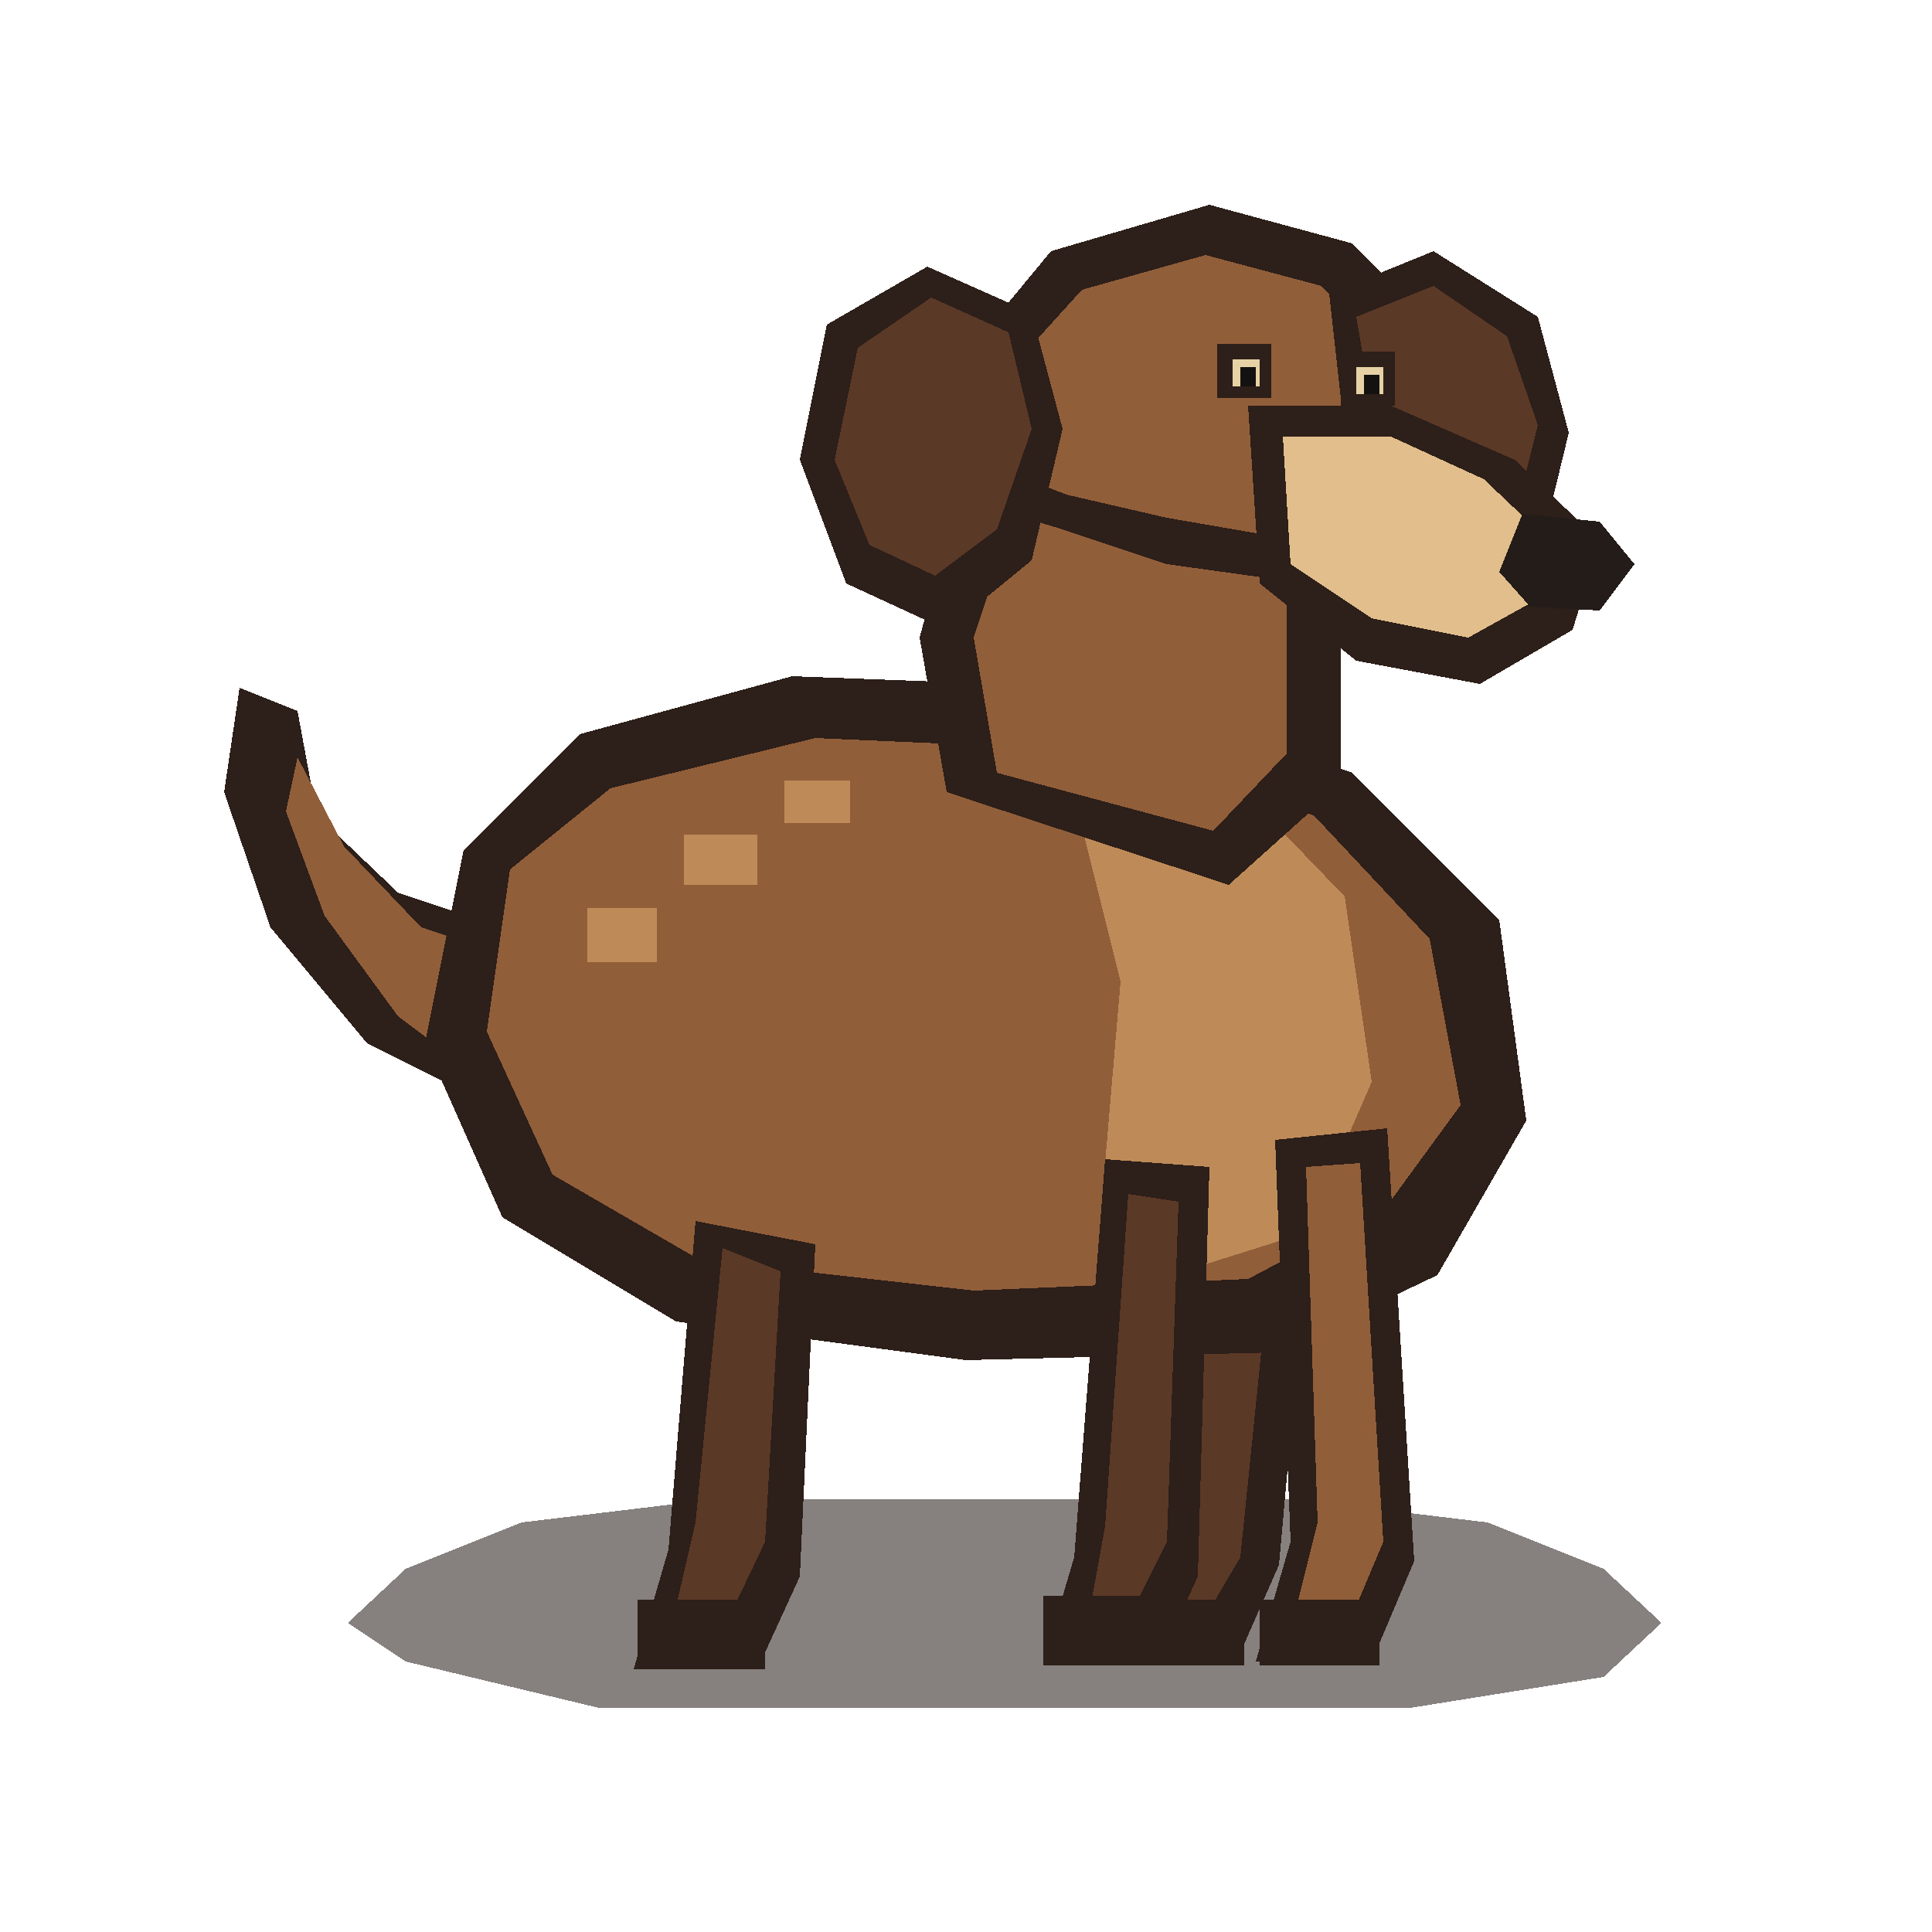
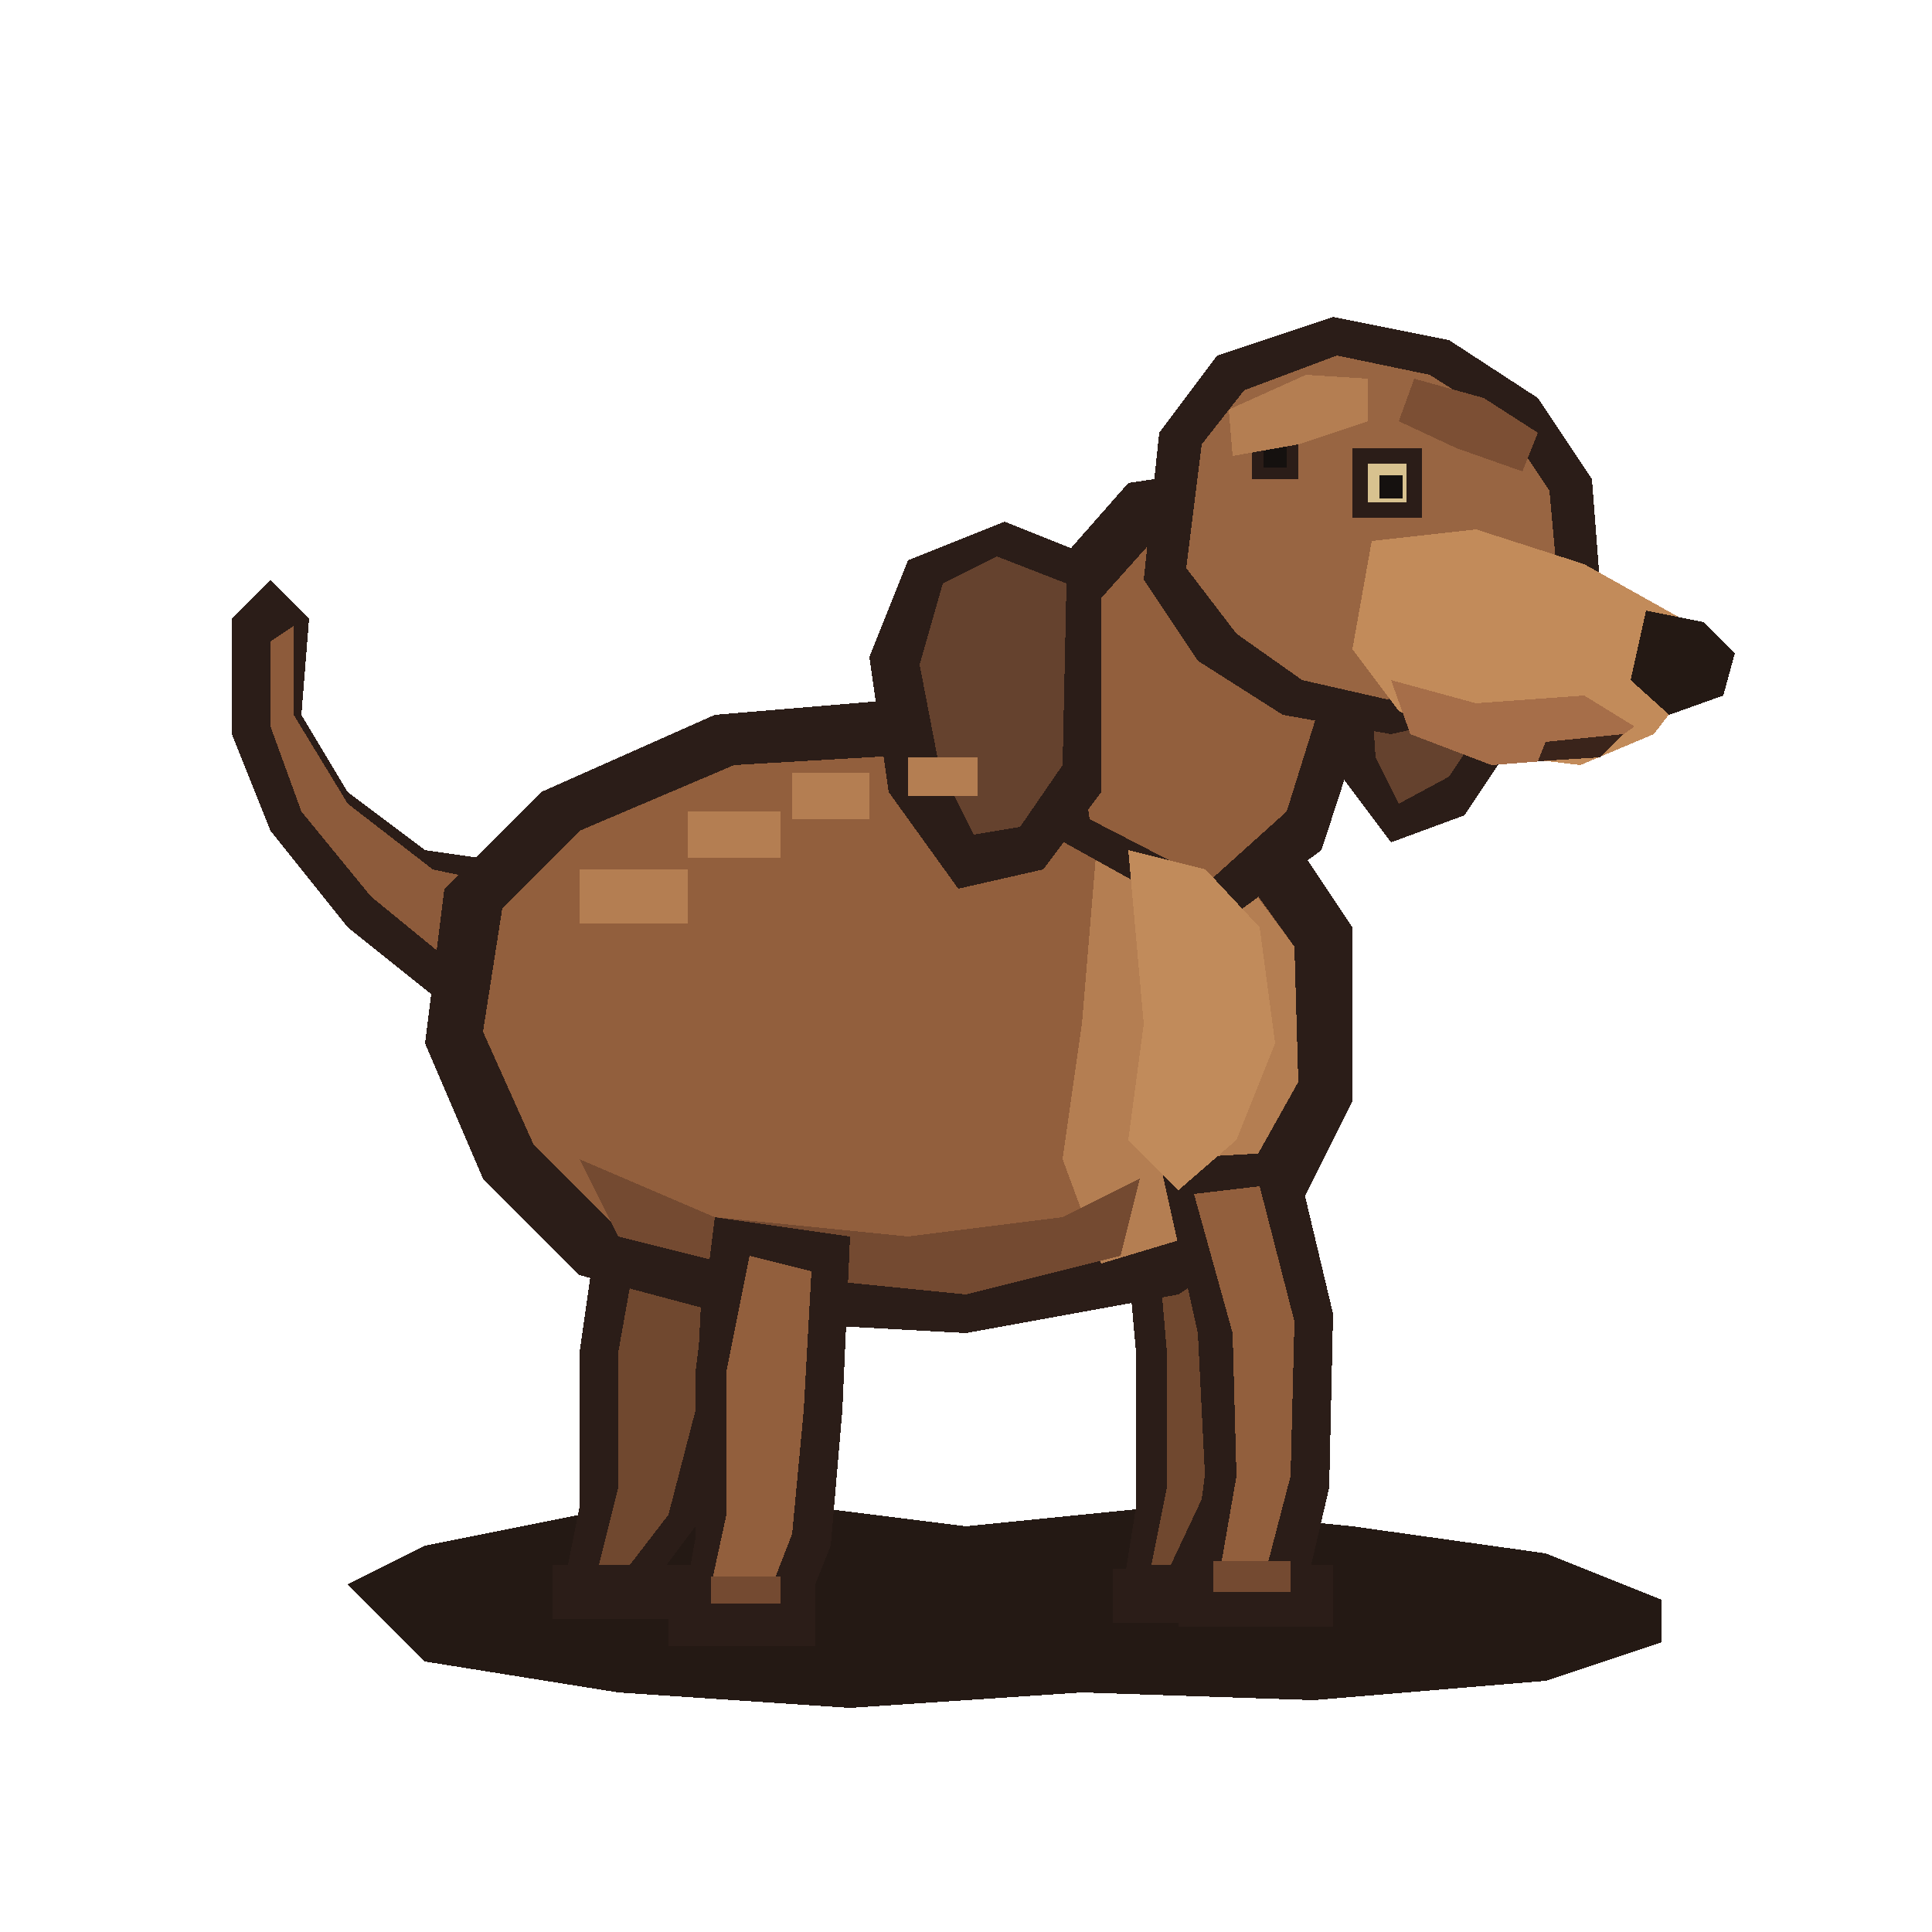
<svg xmlns="http://www.w3.org/2000/svg" viewBox="0 0 500 500" width="500" height="500" role="img" aria-label="hound pet master pixel artwork">
  <g id="pet-root" shape-rendering="crispEdges">
-     <polygon points="105,406 135,394 185,388 335,388 385,394 415,406 430,420 415,434 365,442 155,442 105,430 90,420" fill="#231914" opacity=".55" />
-     <polygon points="125,285 95,270 70,240 58,205 62,178 77,184 82,211 103,231 139,243 155,263" fill="#2d1f19" />
-     <polygon points="123,278 103,263 84,237 74,210 77,196 89,219 109,240 143,251 151,265" fill="#915e3a" />
-     <polygon points="300,330 337,338 331,405 320,430 291,430 295,406" fill="#2d1f19" />
-     <polygon points="307,337 327,344 321,403 311,420 300,420 303,400" fill="#5b3927" />
-     <polygon points="120,220 150,190 205,175 285,178 350,200 388,238 395,290 372,330 330,350 250,352 175,342 130,315 110,270" fill="#2d1f19" />
-     <polygon points="132,225 158,204 211,191 280,194 340,211 370,243 378,286 359,312 323,331 252,334 181,326 143,304 126,267" fill="#915e3a" />
-     <polygon points="275,194 322,205 348,232 355,280 338,319 303,330 286,301 290,254" fill="#be8b58" />
-     <polygon points="286,300 313,302 310,408 300,430 270,430 278,403" fill="#2d1f19" />
-     <polygon points="292,309 305,311 302,399 293,417 282,417 286,395" fill="#5b3927" />
-     <polygon points="330,295 359,292 366,404 355,430 325,430 334,399" fill="#2d1f19" />
-     <polygon points="338,302 352,301 358,399 350,418 335,418 341,394" fill="#915e3a" />
-     <polygon points="180,316 211,322 207,408 196,432 164,432 173,401" fill="#2d1f19" />
-     <polygon points="187,323 202,329 198,399 188,420 174,420 180,394" fill="#5b3927" />
-     <polygon points="245,205 238,165 248,128 282,101 322,109 347,141 347,203 318,229" fill="#2d1f19" />
-     <polygon points="258,200 252,165 261,138 286,116 313,120 333,146 333,195 314,215" fill="#915e3a" />
-     <polygon points="245,128 248,94 272,65 313,53 350,63 374,87 380,116 366,140 338,151 302,146 275,137" fill="#2d1f19" />
-     <polygon points="258,121 261,96 280,75 312,66 342,74 360,93 365,113 352,130 331,139 302,134 276,128" fill="#915e3a" />
-     <polygon points="267,81 240,69 214,84 207,119 219,151 245,163 267,145 275,111" fill="#2d1f19" />
-     <polygon points="261,86 241,77 222,90 216,119 225,141 242,149 258,137 267,111" fill="#5b3927" />
-     <polygon points="344,76 371,65 398,82 406,112 398,145 378,158 355,143 348,112" fill="#2d1f19" />
-     <polygon points="351,82 371,74 390,87 398,110 391,138 379,148 364,138 356,111" fill="#5b3927" />
-     <polygon points="323,105 360,105 392,119 414,140 407,163 383,177 351,171 326,151" fill="#2d1f19" />
-     <polygon points="332,113 360,113 384,124 403,142 398,155 380,165 355,160 334,146" fill="#e1be8b" />
-     <polygon points="394,133 414,135 423,146 414,158 396,157 388,148" fill="#241c18" />
-     <rect x="315" y="89" width="14" height="14" fill="#2d1f19" />
-     <rect x="319" y="93" width="7" height="7" fill="#e6d2a5" />
-     <rect x="321" y="95" width="4" height="5" fill="#141210" />
-     <rect x="347" y="91" width="14" height="14" fill="#2d1f19" />
-     <rect x="351" y="95" width="7" height="7" fill="#e6d2a5" />
-     <rect x="353" y="97" width="4" height="5" fill="#141210" />
-     <rect x="152" y="235" width="18" height="14" fill="#be8b58" />
-     <rect x="177" y="216" width="19" height="13" fill="#be8b58" />
-     <rect x="203" y="202" width="17" height="11" fill="#be8b58" />
-     <rect x="165" y="414" width="33" height="18" fill="#2d1f19" />
-     <rect x="270" y="413" width="32" height="18" fill="#2d1f19" />
-     <rect x="326" y="414" width="31" height="17" fill="#2d1f19" />
-     <rect x="291" y="414" width="31" height="17" fill="#2d1f19" />
+     <polygon points="90,410 110,400 160,390 210,390 250,395 300,390 350,395 400,402 430,414 430,425 400,435 340,440 280,438 220,442 160,438 110,430" fill="#241914" />
+     <polygon points="145,270 115,260 90,240 70,215 60,190 60,160 70,150 80,160 78,185 90,205 110,220 145,225 165,245" fill="#2b1d18" />
+     <polygon points="140,260 118,250 96,232 78,210 70,188 70,166 76,162 76,185 90,208 112,225 145,232 157,247" fill="#8d5b3b" />
+     <polygon points="155,315 190,320 188,365 180,395 165,415 145,415 150,390 150,350" fill="#2b1d18" />
+     <polygon points="165,322 182,326 180,365 173,392 163,405 155,405 160,385 160,350" fill="#70482f" />
+     <polygon points="290,305 320,305 325,350 320,390 310,415 290,415 294,390 294,350" fill="#2b1d18" />
+     <polygon points="299,315 313,314 316,350 311,388 303,405 298,405 302,385 302,350" fill="#70482f" />
+     <polygon points="115,230 140,205 185,185 245,180 295,190 330,210 350,240 350,285 335,315 305,335 250,345 195,342 150,330 125,305 110,270" fill="#2b1d18" />
+     <polygon points="130,235 150,215 190,198 242,195 288,203 317,220 335,245 335,280 322,303 298,320 250,330 200,327 158,316 138,296 125,267" fill="#925f3d" />
+     <polygon points="285,205 315,218 335,245 336,280 322,305 305,321 285,327 275,300 280,265" fill="#b47e52" />
+     <polygon points="150,300 185,315 235,320 275,315 295,305 290,325 250,335 200,330 160,320" fill="#744a31" />
+     <polygon points="185,315 220,320 218,365 215,400 205,425 175,425 180,398 180,355" fill="#2b1d18" />
+     <polygon points="194,325 210,329 208,365 205,397 198,415 183,415 188,392 188,355" fill="#925f3d" />
+     <polygon points="300,300 335,298 345,340 344,385 337,415 307,415 312,385 310,345" fill="#2b1d18" />
+     <polygon points="309,309 326,307 335,342 334,382 328,405 316,405 320,382 319,345" fill="#925f3d" />
+     <rect x="173" y="410" width="38" height="16" fill="#2b1d18" />
+     <rect x="143" y="405" width="36" height="14" fill="#2b1d18" />
+     <rect x="305" y="405" width="40" height="16" fill="#2b1d18" />
+     <rect x="288" y="406" width="34" height="14" fill="#2b1d18" />
+     <polygon points="270,215 265,185 270,150 292,125 325,120 350,140 355,180 342,220 315,240" fill="#2b1d18" />
+     <polygon points="282,212 278,184 283,157 300,138 322,134 340,147 343,178 333,210 313,228" fill="#925f3d" />
+     <polygon points="285,145 260,135 235,145 225,170 230,205 248,230 270,225 285,205" fill="#2b1d18" />
+     <polygon points="276,151 258,144 244,151 238,172 243,198 252,216 264,214 275,198" fill="#65422e" />
+     <polygon points="345,145 365,136 385,142 396,160 393,190 379,211 360,218 348,202" fill="#2b1d18" />
+     <polygon points="353,151 365,144 378,149 386,162 385,186 375,201 362,208 356,196" fill="#65422e" />
+     <polygon points="300,112 315,92 345,82 375,88 398,103 412,124 414,150 405,170 387,184 360,190 332,185 310,171 296,150" fill="#2b1d18" />
+     <polygon points="311,115 322,101 346,92 370,97 389,109 401,127 403,149 395,164 380,175 359,181 337,176 320,164 307,147" fill="#986542" />
+     <polygon points="355,140 382,137 410,146 435,160 438,177 428,190 409,198 384,195 362,184 350,168" fill="#c28b5a" />
+     <polygon points="426,158 441,161 449,169 446,180 432,185 422,176" fill="#241914" />
+     <rect x="350" y="116" width="18" height="18" fill="#2b1d18" />
+     <rect x="354" y="120" width="10" height="10" fill="#d8c28f" />
+     <rect x="357" y="123" width="6" height="6" fill="#15110f" />
+     <rect x="324" y="112" width="12" height="12" fill="#2b1d18" />
+     <rect x="327" y="115" width="6" height="6" fill="#15110f" />
+     <polygon points="318,106 338,97 354,98 354,109 336,115 319,118" fill="#b47e52" />
+     <polygon points="366,98 384,103 398,112 394,122 377,116 362,109" fill="#7c4f34" />
+     <polygon points="292,220 312,225 326,240 330,270 320,295 305,308 292,295 296,265" fill="#c18b5b" />
+     <polygon points="360,176 382,182 410,180 423,188 412,196 386,198 365,190" fill="#a66e49" />
+     <polygon points="400,192 420,190 414,196 398,197" fill="#3a241b" />
+     <rect x="150" y="225" width="28" height="14" fill="#b47e52" />
+     <rect x="178" y="210" width="24" height="12" fill="#b47e52" />
+     <rect x="205" y="200" width="20" height="12" fill="#b47e52" />
+     <rect x="235" y="196" width="18" height="10" fill="#b47e52" />
+     <rect x="184" y="408" width="18" height="7" fill="#744a31" />
+     <rect x="314" y="404" width="20" height="8" fill="#744a31" />
  </g>
</svg>
